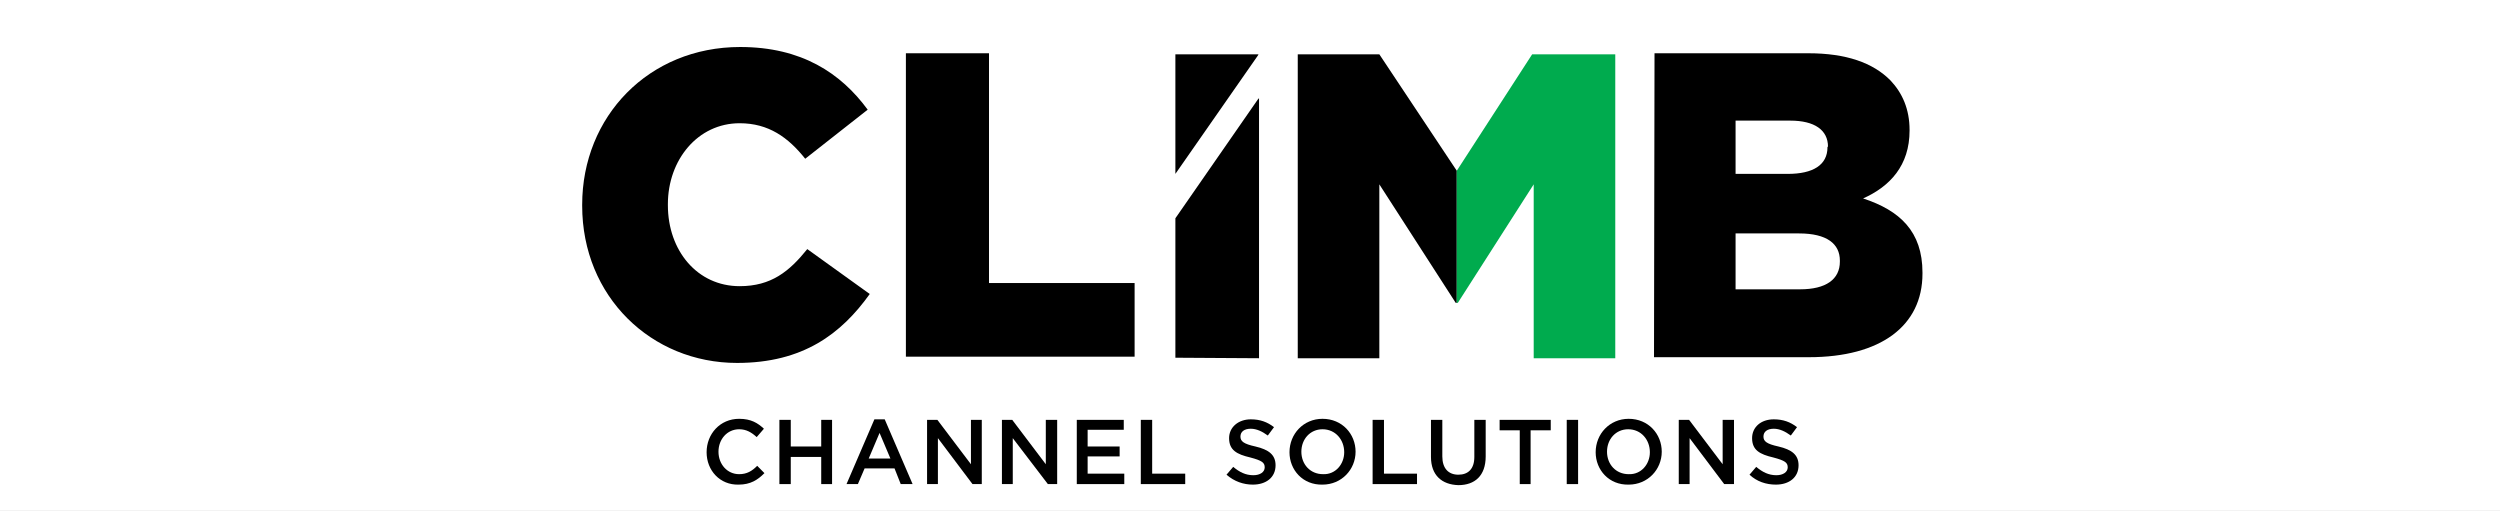
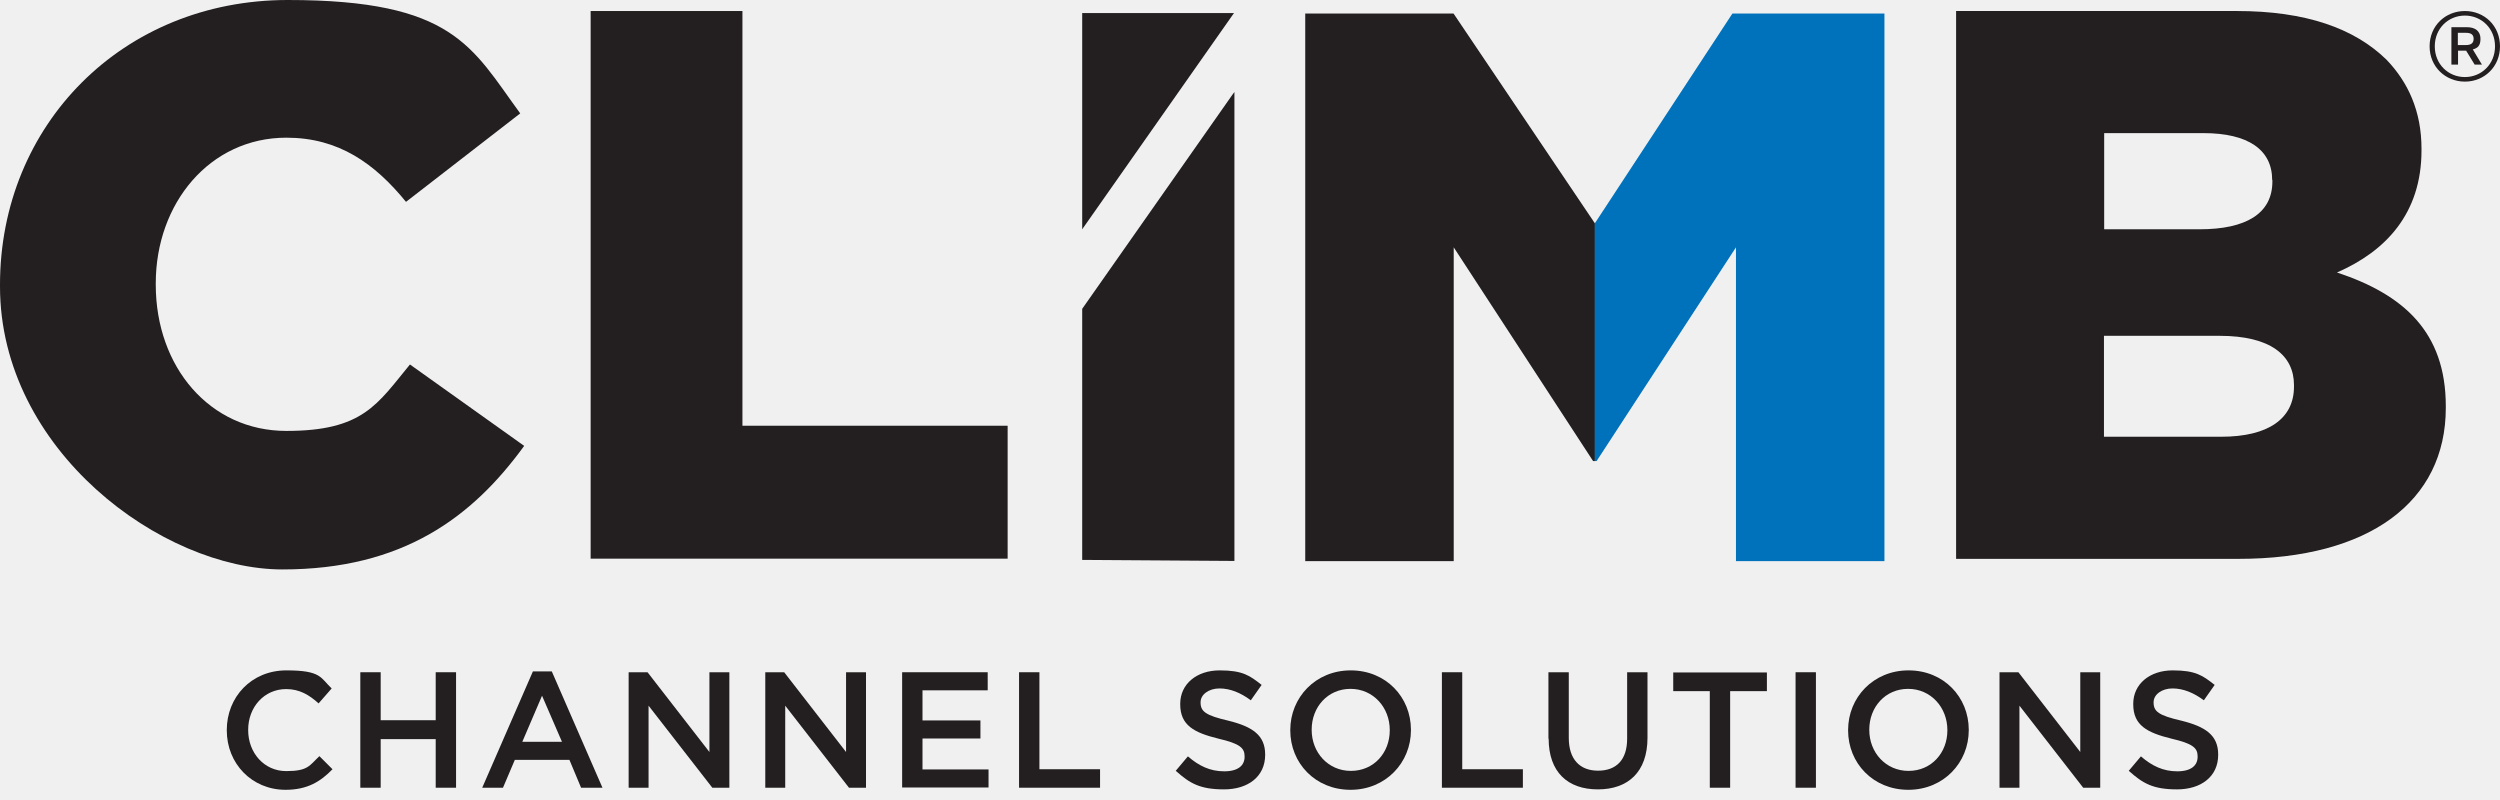
- <svg xmlns="http://www.w3.org/2000/svg" width="196" height="40" viewBox="0 0 196 40" fill="none">
-   <rect width="196" height="40" fill="white" />
-   <path d="M55.398 35.456C55.398 34.023 56.451 32.835 57.949 32.835C58.88 32.835 59.406 33.163 59.891 33.613L59.325 34.268C58.92 33.9 58.515 33.654 57.949 33.654C57.017 33.654 56.329 34.432 56.329 35.414C56.329 36.397 57.017 37.175 57.949 37.175C58.556 37.175 58.96 36.929 59.365 36.52L59.932 37.093C59.406 37.625 58.839 37.994 57.908 37.994C56.451 38.035 55.398 36.888 55.398 35.456Z" fill="black" />
-   <path d="M61.105 32.917H61.996V35.005H64.384V32.917H65.234V37.953H64.384V35.824H61.996V37.953H61.105V32.917Z" fill="black" />
-   <path d="M68.553 32.876H69.362L71.548 37.953H70.617L70.132 36.725H67.784L67.258 37.953H66.367L68.553 32.876ZM69.808 35.947L68.958 33.941L68.108 35.947H69.808Z" fill="black" />
-   <path d="M72.682 32.917H73.491L76.122 36.397V32.917H76.972V37.953H76.244L73.532 34.35V37.953H72.682V32.917Z" fill="black" />
-   <path d="M78.551 32.917H79.36L81.991 36.397V32.917H82.882V37.953H82.153L79.401 34.35V37.953H78.551V32.917Z" fill="black" />
-   <path d="M84.42 32.917H88.103V33.695H85.27V35.005H87.779V35.783H85.27V37.134H88.144V37.953H84.42V32.917Z" fill="black" />
-   <path d="M89.439 32.917H90.33V37.134H92.921V37.953H89.439V32.917Z" fill="black" />
-   <path d="M96.158 37.216L96.684 36.602C97.17 37.011 97.656 37.257 98.263 37.257C98.789 37.257 99.153 37.011 99.153 36.643C99.153 36.274 98.951 36.111 98.02 35.865C96.968 35.619 96.361 35.292 96.361 34.35C96.361 33.49 97.089 32.876 98.061 32.876C98.789 32.876 99.356 33.081 99.882 33.49L99.396 34.145C98.951 33.818 98.506 33.613 98.061 33.613C97.534 33.613 97.251 33.859 97.251 34.227C97.251 34.596 97.494 34.8 98.425 35.005C99.477 35.251 100.004 35.66 100.004 36.479C100.004 37.421 99.275 37.994 98.222 37.994C97.494 37.994 96.765 37.748 96.158 37.216Z" fill="black" />
-   <path d="M101.096 35.456C101.096 34.023 102.189 32.835 103.686 32.835C105.224 32.835 106.277 34.023 106.277 35.414C106.277 36.806 105.184 37.994 103.686 37.994C102.148 38.035 101.096 36.847 101.096 35.456ZM105.386 35.456C105.386 34.473 104.698 33.654 103.686 33.654C102.715 33.654 102.027 34.432 102.027 35.414C102.027 36.397 102.715 37.175 103.727 37.175C104.698 37.216 105.386 36.397 105.386 35.456Z" fill="black" />
-   <path d="M107.613 32.917H108.504V37.134H111.094V37.953H107.613V32.917Z" fill="black" />
-   <path d="M112.188 35.824V32.917H113.078V35.783C113.078 36.725 113.564 37.216 114.333 37.216C115.102 37.216 115.588 36.766 115.588 35.824V32.917H116.478V35.783C116.478 37.298 115.628 38.035 114.333 38.035C113.038 37.994 112.188 37.257 112.188 35.824Z" fill="black" />
-   <path d="M119.149 33.736H117.57V32.917H121.578V33.736H119.999V37.953H119.149V33.736Z" fill="black" />
-   <path d="M123.723 32.917H122.832V37.953H123.723V32.917Z" fill="black" />
-   <path d="M125.1 35.456C125.1 34.023 126.192 32.835 127.69 32.835C129.228 32.835 130.281 34.023 130.281 35.414C130.281 36.806 129.188 37.994 127.69 37.994C126.152 38.035 125.1 36.847 125.1 35.456ZM129.35 35.456C129.35 34.473 128.662 33.654 127.65 33.654C126.678 33.654 125.99 34.432 125.99 35.414C125.99 36.397 126.678 37.175 127.69 37.175C128.662 37.216 129.35 36.397 129.35 35.456Z" fill="black" />
-   <path d="M131.615 32.917H132.425L135.056 36.397V32.917H135.946V37.953H135.177L132.465 34.35V37.953H131.615V32.917Z" fill="black" />
-   <path d="M137.162 37.216L137.688 36.602C138.174 37.011 138.66 37.257 139.267 37.257C139.793 37.257 140.157 37.011 140.157 36.643C140.157 36.274 139.955 36.111 139.024 35.865C137.972 35.619 137.364 35.292 137.364 34.35C137.364 33.49 138.053 32.876 139.065 32.876C139.793 32.876 140.36 33.081 140.886 33.49L140.4 34.145C139.955 33.818 139.51 33.613 139.065 33.613C138.538 33.613 138.255 33.859 138.255 34.227C138.255 34.596 138.498 34.8 139.429 35.005C140.481 35.251 141.007 35.66 141.007 36.479C141.007 37.421 140.279 37.994 139.226 37.994C138.457 37.994 137.729 37.748 137.162 37.216Z" fill="black" />
-   <path d="M114.211 13.388L108.14 4.258H101.744V28.086H108.14V14.452L114.13 23.746H114.211V13.388Z" fill="black" />
-   <path d="M45.643 16.131V16.049C45.643 9.13 50.864 3.685 58.029 3.685C62.845 3.685 65.922 5.732 68.026 8.598L63.129 12.446C61.793 10.768 60.255 9.662 57.988 9.662C54.709 9.662 52.362 12.528 52.362 16.008V16.09C52.362 19.652 54.669 22.436 57.988 22.436C60.457 22.436 61.874 21.29 63.291 19.529L68.188 23.05C65.962 26.162 62.967 28.454 57.786 28.454C51.066 28.454 45.643 23.255 45.643 16.131Z" fill="black" />
-   <path d="M71.022 4.176H77.538V22.19H88.953V27.963H71.022V4.176Z" fill="black" />
-   <path d="M114.211 13.388L120.121 4.258H126.637V28.086H120.242V14.452L114.292 23.746H114.211V13.388Z" fill="#00AB4E" />
-   <path d="M129.714 4.176H141.776C144.731 4.176 146.836 4.913 148.212 6.305C149.143 7.288 149.71 8.557 149.71 10.194V10.235C149.71 12.979 148.172 14.616 146.067 15.558C148.941 16.5 150.722 18.137 150.722 21.372V21.453C150.722 25.548 147.443 28.004 141.817 28.004H129.674L129.714 4.176ZM143.315 11.505C143.315 10.194 142.262 9.457 140.36 9.457H136.069V13.633H140.157C142.141 13.633 143.274 12.938 143.274 11.546V11.505H143.315ZM141.048 18.301H136.069V22.682H141.129C143.153 22.682 144.246 21.904 144.246 20.512V20.43C144.246 19.12 143.234 18.301 141.048 18.301Z" fill="black" />
-   <path d="M92.15 17.114V28.045L98.708 28.086V7.697L98.627 7.779" fill="black" />
-   <path d="M98.627 4.34L98.667 4.258H92.15V13.633L98.627 4.34Z" fill="black" />
+ <svg xmlns="http://www.w3.org/2000/svg" width="125" height="40" viewBox="0 0 125 40" fill="none">
+   <path d="M11.339 36.52V36.499C11.339 34.858 12.564 33.519 14.319 33.519C16.074 33.519 16.022 33.893 16.583 34.422L15.929 35.17C15.461 34.744 14.973 34.454 14.309 34.454C13.208 34.454 12.409 35.357 12.409 36.489V36.51C12.409 37.641 13.208 38.555 14.309 38.555C15.41 38.555 15.472 38.275 15.97 37.807L16.625 38.462C16.022 39.085 15.358 39.49 14.278 39.49C12.595 39.49 11.339 38.181 11.339 36.52Z" fill="#231F20" />
+   <path d="M18.016 33.612H19.034V36.011H21.785V33.612H22.803V39.386H21.785V36.956H19.034V39.386H18.016V33.612Z" fill="#231F20" />
+   <path d="M26.645 33.571H27.59L30.123 39.386H29.054L28.472 37.994H25.741L25.149 39.386H24.111L26.645 33.571ZM28.099 37.091L27.102 34.786L26.115 37.091H28.099Z" fill="#231F20" />
+   <path d="M31.442 33.612H32.377L35.471 37.6V33.612H36.468V39.386H35.616L32.428 35.284V39.386H31.432V33.612H31.442Z" fill="#231F20" />
+   <path d="M38.275 33.612H39.209L42.303 37.6V33.612H43.3V39.386H42.449L39.261 35.284V39.386H38.264V33.612H38.275Z" fill="#231F20" />
+   <path d="M45.107 33.612H49.385V34.516H46.125V36.022H49.022V36.925H46.125V38.472H49.427V39.375H45.107V33.602V33.612Z" fill="#231F20" />
+   <path d="M50.953 33.612H51.971V38.462H55.003V39.386H50.953V33.612Z" fill="#231F20" />
+   <path d="M58.783 38.545L59.395 37.818C59.946 38.296 60.506 38.566 61.212 38.566C61.919 38.566 62.23 38.264 62.23 37.839V37.818C62.23 37.403 62.002 37.184 60.932 36.935C59.707 36.634 59.011 36.271 59.011 35.212V35.191C59.011 34.204 59.831 33.519 60.984 33.519C62.137 33.519 62.49 33.779 63.081 34.246L62.541 35.014C62.022 34.63 61.503 34.422 60.974 34.422C60.444 34.422 60.029 34.724 60.029 35.108V35.129C60.029 35.575 60.288 35.772 61.41 36.032C62.635 36.333 63.258 36.769 63.258 37.724V37.745C63.258 38.825 62.407 39.469 61.202 39.469C59.998 39.469 59.489 39.168 58.793 38.545H58.783Z" fill="#231F20" />
+   <path d="M64.514 36.52V36.499C64.514 34.879 65.771 33.519 67.536 33.519C69.301 33.519 70.547 34.859 70.547 36.489V36.51C70.547 38.129 69.291 39.49 67.526 39.49C65.76 39.49 64.514 38.15 64.514 36.52ZM69.488 36.52V36.499C69.488 35.378 68.668 34.443 67.526 34.443C66.383 34.443 65.584 35.357 65.584 36.478V36.499C65.584 37.621 66.404 38.545 67.546 38.545C68.689 38.545 69.488 37.641 69.488 36.52Z" fill="#231F20" />
+   <path d="M72.095 33.612H73.112V38.462H76.144V39.386H72.095V33.612Z" fill="#231F20" />
+   <path d="M77.421 36.935V33.612H78.439V36.894C78.439 37.963 78.99 38.534 79.903 38.534C80.817 38.534 81.357 37.994 81.357 36.935V33.612H82.375V36.883C82.375 38.607 81.398 39.469 79.893 39.469C78.387 39.469 77.432 38.607 77.432 36.925L77.421 36.935Z" fill="#231F20" />
+   <path d="M85.49 34.557H83.662V33.623H88.345V34.557H86.507V39.386H85.49V34.557Z" fill="#231F20" />
+   <path d="M89.778 33.612H90.796V39.386H89.778V33.612Z" fill="#231F20" />
+   <path d="M92.405 36.52V36.499C92.405 34.879 93.662 33.519 95.427 33.519C97.192 33.519 98.438 34.859 98.438 36.489V36.51C98.438 38.129 97.182 39.49 95.417 39.49C93.651 39.49 92.405 38.15 92.405 36.52ZM97.369 36.52V36.499C97.369 35.378 96.548 34.443 95.406 34.443C94.264 34.443 93.464 35.357 93.464 36.478V36.499C93.464 37.621 94.285 38.545 95.427 38.545C96.569 38.545 97.369 37.641 97.369 36.52Z" fill="#231F20" />
+   <path d="M99.985 33.612H100.92L104.014 37.6V33.612H105.011V39.386H104.16L100.972 35.284V39.386H99.975V33.612H99.985Z" fill="#231F20" />
+   <path d="M106.434 38.545L107.046 37.818C107.597 38.296 108.157 38.566 108.864 38.566C109.57 38.566 109.881 38.264 109.881 37.839V37.818C109.881 37.403 109.653 37.184 108.583 36.935C107.358 36.634 106.662 36.271 106.662 35.212V35.191C106.662 34.204 107.483 33.519 108.635 33.519C109.788 33.519 110.141 33.779 110.733 34.246L110.193 35.014C109.674 34.63 109.154 34.422 108.625 34.422C108.095 34.422 107.68 34.724 107.68 35.108V35.129C107.68 35.575 107.939 35.772 109.061 36.032C110.286 36.333 110.909 36.769 110.909 37.724V37.745C110.909 38.825 110.058 39.469 108.853 39.469C107.649 39.469 107.14 39.168 106.444 38.545H106.434Z" fill="#231F20" />
+   <path d="M79.748 11.173L72.676 0.675H65.262V28.057H72.686V12.367L79.654 23.052H79.748V11.173Z" fill="#231F20" />
+   <path d="M0 14.319V14.236C0 6.261 6.106 0 14.392 0C22.678 0 23.582 2.347 26.011 5.67L20.3 10.093C18.732 8.172 16.936 6.884 14.319 6.884C10.488 6.884 7.788 10.166 7.788 14.164V14.236C7.788 18.348 10.488 21.546 14.319 21.546C18.151 21.546 18.857 20.217 20.498 18.224L26.209 22.294C23.623 25.856 20.145 28.472 14.122 28.472C8.099 28.472 0 22.502 0 14.319Z" fill="#231F20" />
+   <path d="M29.532 0.551H37.122V21.287H50.382V27.933H29.532V0.551Z" fill="#231F20" />
+   <path d="M79.737 11.173L86.621 0.675H94.222V28.057H86.798V12.367L79.831 23.052H79.737V11.173Z" fill="#0072BC" />
+   <path d="M97.805 0.551H111.844C115.281 0.551 117.711 1.412 119.32 2.98C120.41 4.112 121.075 5.566 121.075 7.435V7.518C121.075 10.685 119.279 12.565 116.849 13.624C120.172 14.724 122.29 16.593 122.29 20.311V20.394C122.29 25.087 118.458 27.943 111.927 27.943H97.805V0.551ZM113.609 9.003C113.609 7.477 112.394 6.656 110.172 6.656H105.209V11.464H109.985C112.29 11.464 113.619 10.685 113.619 9.076V8.993L113.609 9.003ZM110.992 16.791H105.198V21.837H111.065C113.412 21.837 114.699 20.934 114.699 19.335V19.252C114.699 17.767 113.526 16.791 110.982 16.791H110.992Z" fill="#231F20" />
+   <path d="M54.11 15.441V27.995L61.721 28.047V4.6L61.628 4.725" fill="#231F20" />
+   <path d="M61.617 0.769L61.7 0.654H54.11V11.464L61.617 0.769Z" fill="#231F20" />
+   <path d="M125 2.316C125 3.344 124.211 4.081 123.245 4.081C122.279 4.081 121.48 3.344 121.48 2.316C121.48 1.288 122.269 0.551 123.245 0.551C124.221 0.551 125 1.288 125 2.316ZM124.751 2.316C124.751 1.423 124.076 0.779 123.245 0.779C122.414 0.779 121.739 1.423 121.739 2.316C121.739 3.209 122.414 3.853 123.245 3.853C124.076 3.853 124.751 3.209 124.751 2.316ZM122.57 3.23V1.36H123.349C123.764 1.36 124.024 1.558 124.024 1.942C124.024 2.326 123.847 2.409 123.64 2.472L124.097 3.23H123.733L123.307 2.534H122.902V3.23H122.57ZM123.297 2.253C123.557 2.253 123.681 2.15 123.681 1.942C123.681 1.734 123.557 1.641 123.297 1.641H122.892V2.253H123.297Z" fill="#231F20" />
</svg>
